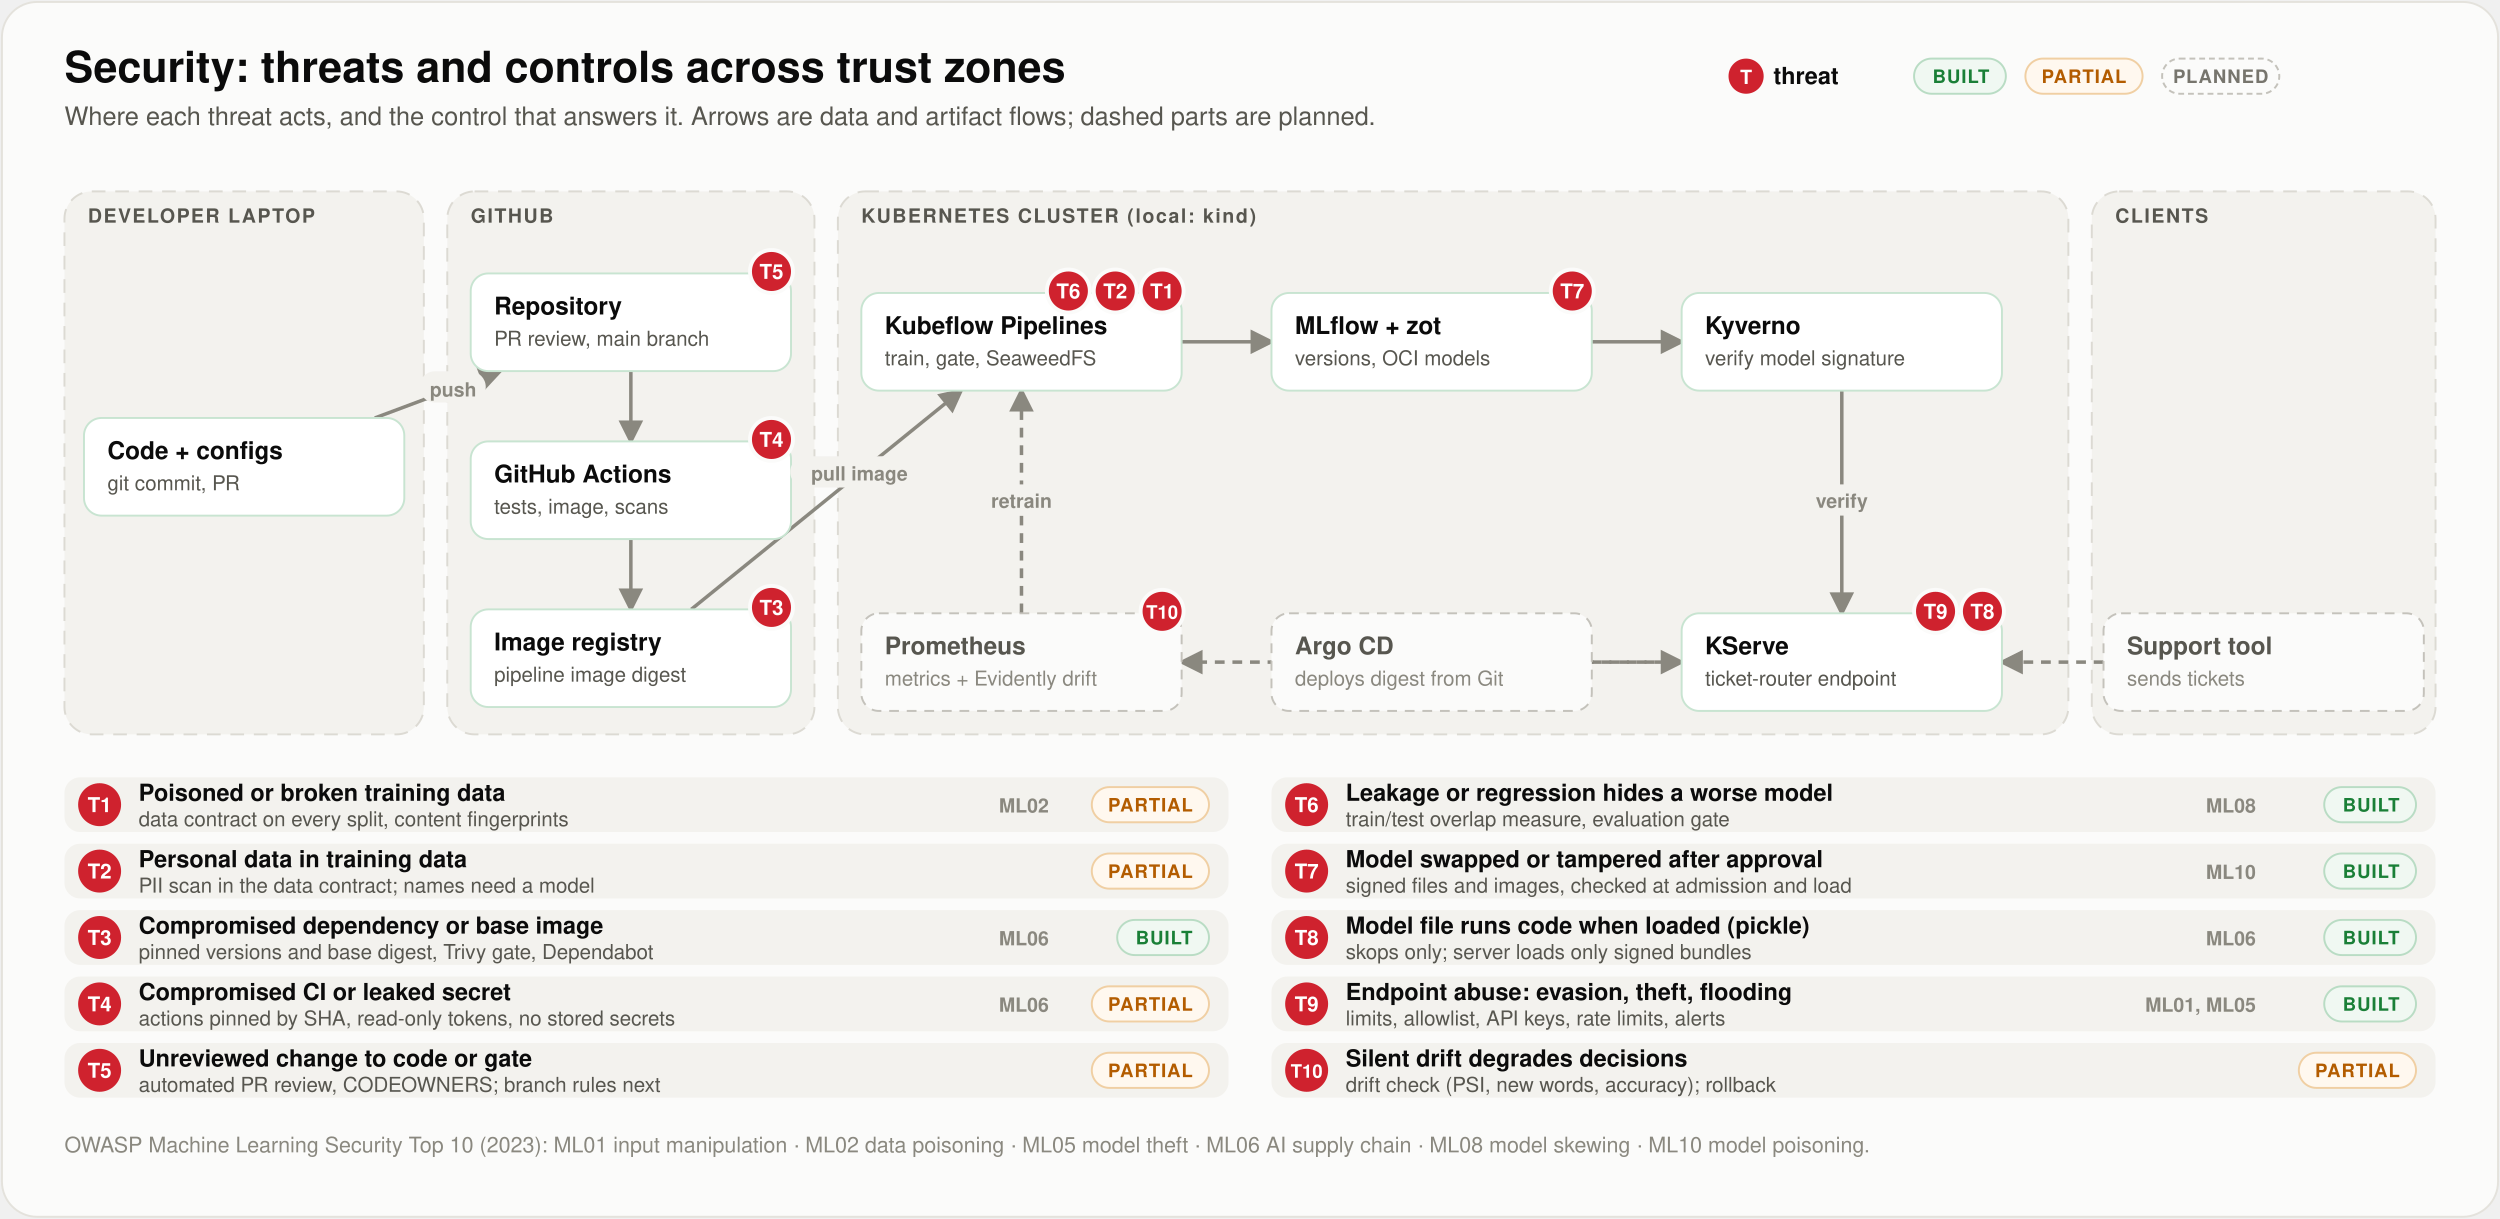
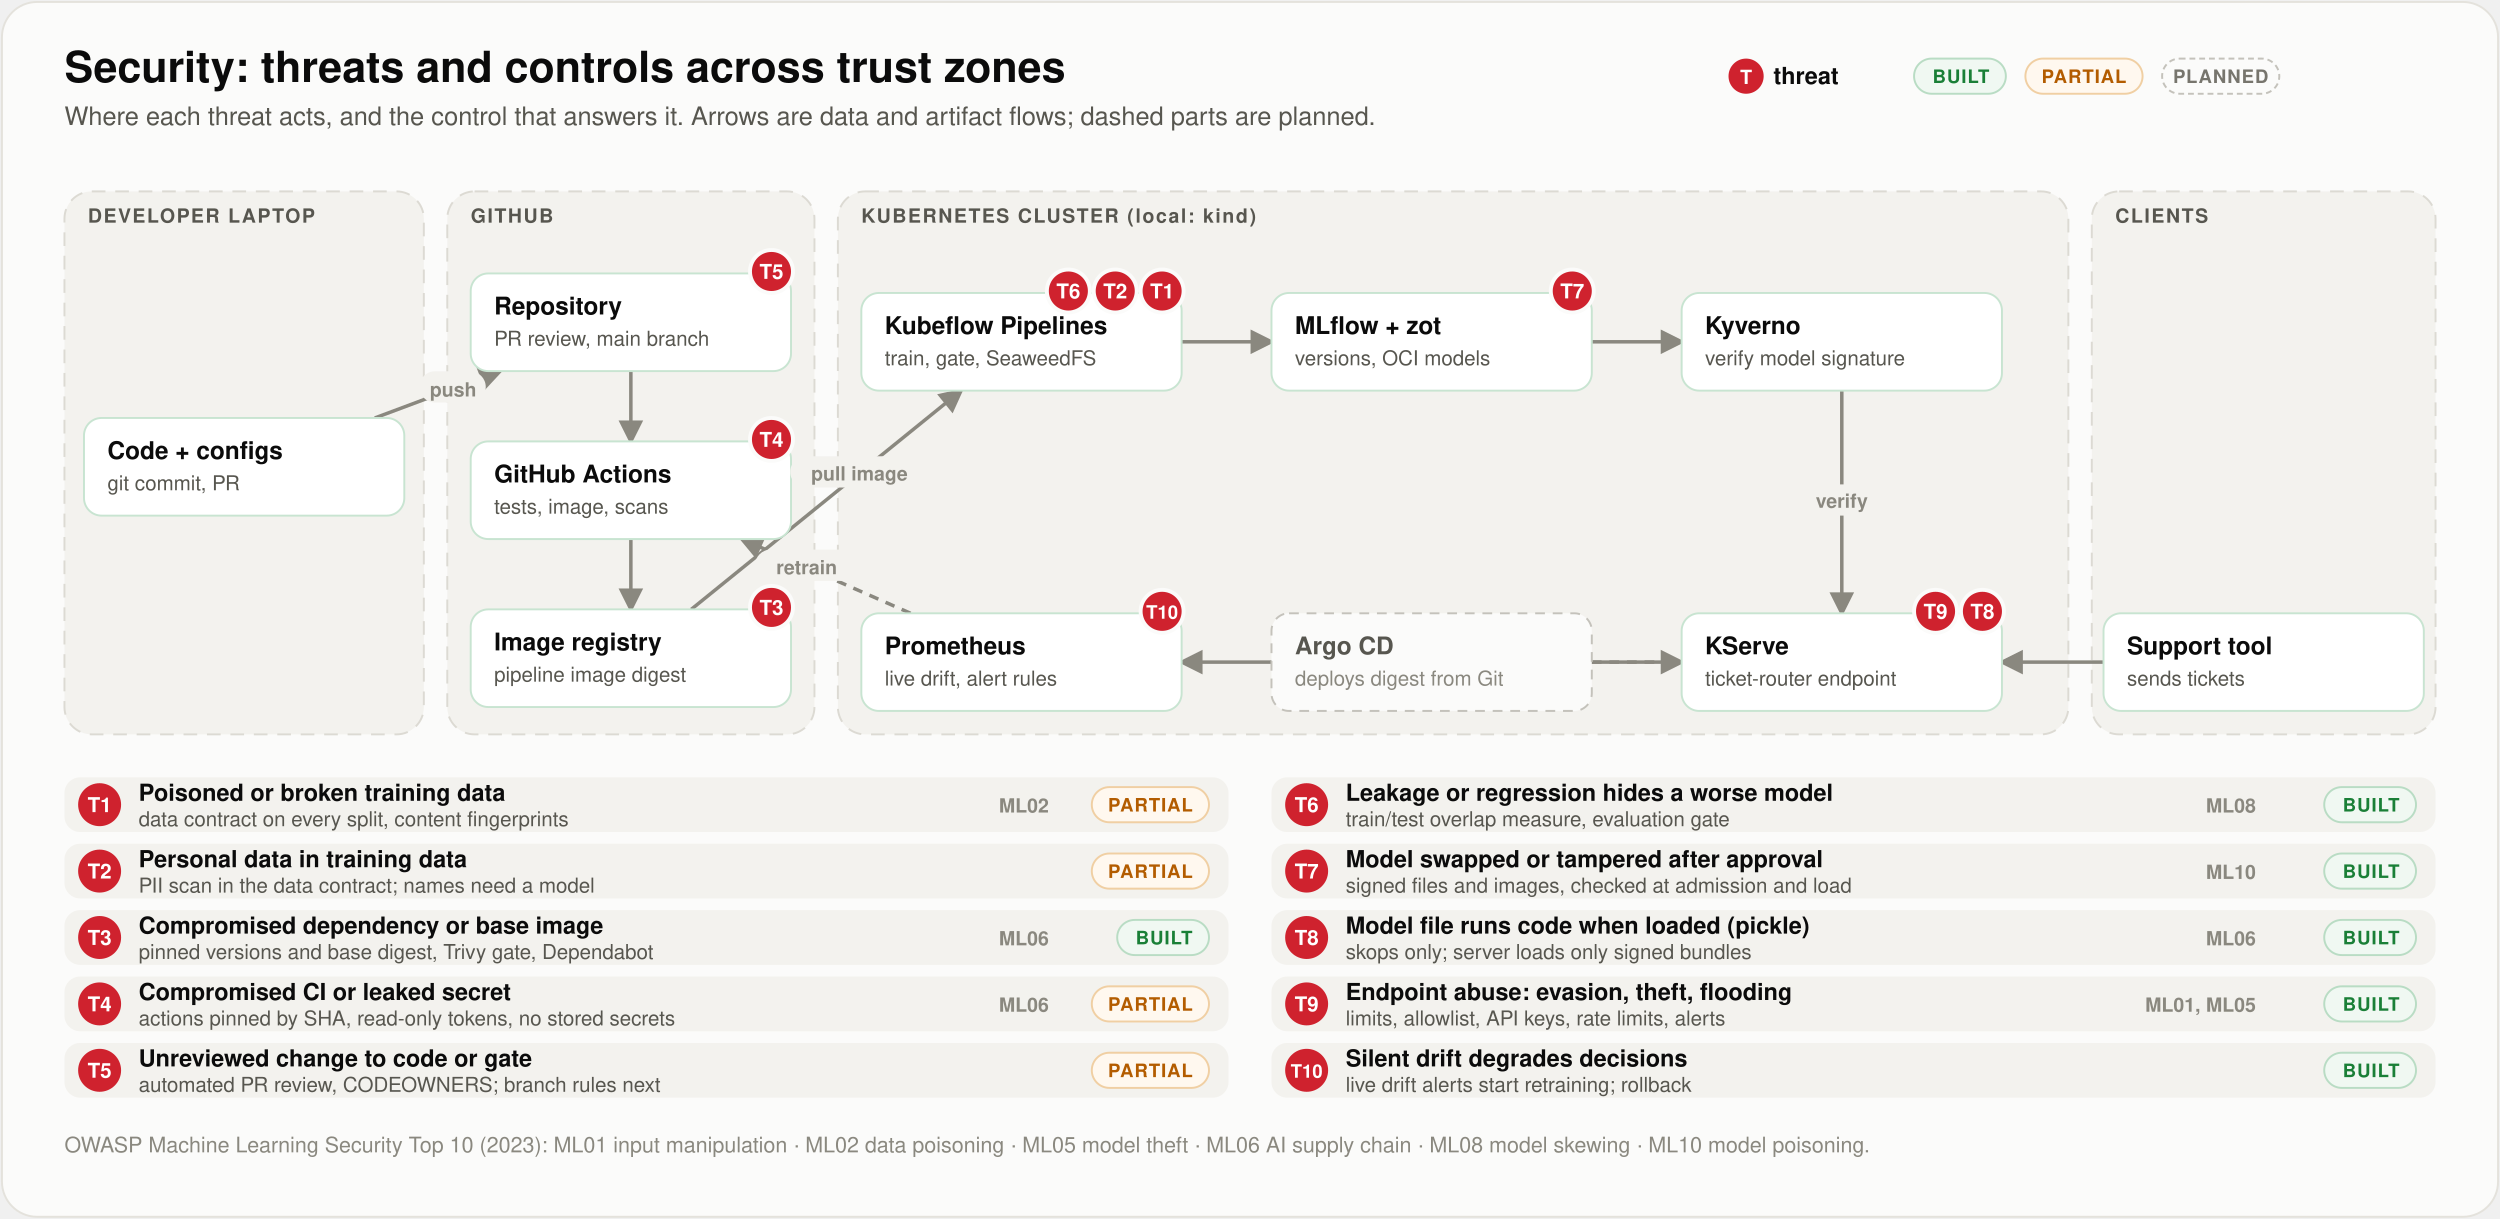
<svg xmlns="http://www.w3.org/2000/svg" width="1280" height="624" viewBox="0 0 1280 624" role="img" aria-labelledby="title desc" font-family="-apple-system, BlinkMacSystemFont, 'Segoe UI', Helvetica, Arial, sans-serif">
  <defs>
    <marker id="arrow" viewBox="0 0 10 10" refX="8.5" refY="5" markerWidth="7" markerHeight="7" orient="auto-start-reverse">
      <path d="M0 0 L10 5 L0 10 z" fill="#8a887f" />
    </marker>
  </defs>
  <rect x="1" y="1" width="1278" height="622" rx="18" fill="#fbfbfa" stroke="#e4e2dc" />
  <text x="33" y="42" font-size="22" font-weight="700" fill="#0b0b0b" text-anchor="start">Security: threats and controls across trust zones</text>
  <text x="33" y="64" font-size="13" font-weight="400" fill="#57564f" text-anchor="start">Where each threat acts, and the control that answers it. Arrows are data and artifact flows; dashed parts are planned.</text>
  <rect x="980" y="30" width="47" height="18" rx="9" fill="#f0f8f2" stroke="#b9dcc4" />
  <text x="1004" y="42.5" font-size="9.5" font-weight="700" fill="#1a7f37" text-anchor="middle" letter-spacing="0.5">BUILT</text>
  <rect x="1037" y="30" width="60" height="18" rx="9" fill="#fff8ef" stroke="#f0cfa3" />
  <text x="1067" y="42.5" font-size="9.5" font-weight="700" fill="#b35c00" text-anchor="middle" letter-spacing="0.5">PARTIAL</text>
  <rect x="1107" y="30" width="60" height="18" rx="9" fill="#fbfbfa" stroke="#c4c2bb" stroke-dasharray="3 2" />
  <text x="1137" y="42.5" font-size="9.5" font-weight="700" fill="#77756d" text-anchor="middle" letter-spacing="0.5">PLANNED</text>
  <circle cx="894" cy="39" r="9" fill="#cf222e" />
  <text x="894" y="43" font-size="10" font-weight="700" fill="#ffffff" text-anchor="middle">T</text>
  <text x="908" y="43" font-size="12" font-weight="600" fill="#0b0b0b" text-anchor="start">threat</text>
  <rect x="33" y="98" width="184" height="278" rx="14" fill="#f3f2ee" stroke="#dcdad3" stroke-dasharray="7 5" />
  <text x="45" y="114" font-size="10" font-weight="700" fill="#57564f" text-anchor="start" letter-spacing="0.8">DEVELOPER LAPTOP</text>
  <rect x="229" y="98" width="188" height="278" rx="14" fill="#f3f2ee" stroke="#dcdad3" stroke-dasharray="7 5" />
  <text x="241" y="114" font-size="10" font-weight="700" fill="#57564f" text-anchor="start" letter-spacing="0.8">GITHUB</text>
  <rect x="429" y="98" width="630" height="278" rx="14" fill="#f3f2ee" stroke="#dcdad3" stroke-dasharray="7 5" />
  <text x="441" y="114" font-size="10" font-weight="700" fill="#57564f" text-anchor="start" letter-spacing="0.8">KUBERNETES CLUSTER  (local: kind)</text>
  <rect x="1071" y="98" width="176" height="278" rx="14" fill="#f3f2ee" stroke="#dcdad3" stroke-dasharray="7 5" />
  <text x="1083" y="114" font-size="10" font-weight="700" fill="#57564f" text-anchor="start" letter-spacing="0.8">CLIENTS</text>
  <line x1="191.9" y1="214.0" x2="256.1" y2="190.0" stroke="#8a887f" stroke-width="1.8" marker-end="url(#arrow)" />
  <line x1="323.0" y1="190.0" x2="323.0" y2="226.0" stroke="#8a887f" stroke-width="1.8" marker-end="url(#arrow)" />
  <line x1="323.0" y1="276.0" x2="323.0" y2="312.0" stroke="#8a887f" stroke-width="1.8" marker-end="url(#arrow)" />
  <line x1="353.9" y1="312.0" x2="492.1" y2="200.0" stroke="#8a887f" stroke-width="1.8" marker-end="url(#arrow)" />
  <line x1="605.0" y1="175.0" x2="651.0" y2="175.0" stroke="#8a887f" stroke-width="1.8" marker-end="url(#arrow)" />
  <line x1="815.0" y1="175.0" x2="861.0" y2="175.0" stroke="#8a887f" stroke-width="1.8" marker-end="url(#arrow)" />
  <line x1="815.0" y1="339.0" x2="861.0" y2="339.0" stroke="#8a887f" stroke-width="1.8" stroke-dasharray="5 4" marker-end="url(#arrow)" />
  <line x1="943.0" y1="200.0" x2="943.0" y2="314.0" stroke="#8a887f" stroke-width="1.8" marker-end="url(#arrow)" />
-   <line x1="1077.0" y1="339.0" x2="1025.0" y2="339.0" stroke="#8a887f" stroke-width="1.8" stroke-dasharray="5 4" marker-end="url(#arrow)" />
-   <line x1="861.0" y1="339.0" x2="605.0" y2="339.0" stroke="#8a887f" stroke-width="1.8" stroke-dasharray="5 4" marker-end="url(#arrow)" />
-   <line x1="523.0" y1="314.0" x2="523.0" y2="200.0" stroke="#8a887f" stroke-width="1.8" stroke-dasharray="5 4" marker-end="url(#arrow)" />
+   <line x1="1077.0" y1="339.0" x2="1025.0" y2="339.0" stroke="#8a887f" stroke-width="1.8" marker-end="url(#arrow)" />
+   <line x1="861.0" y1="339.0" x2="605.0" y2="339.0" stroke="#8a887f" stroke-width="1.8" marker-end="url(#arrow)" />
+   <line x1="466.2" y1="314.0" x2="379.8" y2="276.0" stroke="#8a887f" stroke-width="1.8" stroke-dasharray="5 4" marker-end="url(#arrow)" />
  <rect x="43" y="214" width="164" height="50" rx="9" fill="#ffffff" stroke="#c8e4d1" />
  <text x="55" y="235" font-size="12.5" font-weight="600" fill="#0b0b0b" text-anchor="start">Code + configs</text>
  <text x="55" y="251" font-size="10.5" font-weight="400" fill="#57564f" text-anchor="start">git commit, PR</text>
  <rect x="241" y="140" width="164" height="50" rx="9" fill="#ffffff" stroke="#c8e4d1" />
  <text x="253" y="161" font-size="12.5" font-weight="600" fill="#0b0b0b" text-anchor="start">Repository</text>
  <text x="253" y="177" font-size="10.5" font-weight="400" fill="#57564f" text-anchor="start">PR review, main branch</text>
  <rect x="241" y="226" width="164" height="50" rx="9" fill="#ffffff" stroke="#c8e4d1" />
  <text x="253" y="247" font-size="12.5" font-weight="600" fill="#0b0b0b" text-anchor="start">GitHub Actions</text>
  <text x="253" y="263" font-size="10.5" font-weight="400" fill="#57564f" text-anchor="start">tests, image, scans</text>
  <rect x="241" y="312" width="164" height="50" rx="9" fill="#ffffff" stroke="#c8e4d1" />
  <text x="253" y="333" font-size="12.5" font-weight="600" fill="#0b0b0b" text-anchor="start">Image registry</text>
  <text x="253" y="349" font-size="10.5" font-weight="400" fill="#57564f" text-anchor="start">pipeline image digest</text>
  <rect x="441" y="150" width="164" height="50" rx="9" fill="#ffffff" stroke="#c8e4d1" />
  <text x="453" y="171" font-size="12.5" font-weight="600" fill="#0b0b0b" text-anchor="start">Kubeflow Pipelines</text>
  <text x="453" y="187" font-size="10.5" font-weight="400" fill="#57564f" text-anchor="start">train, gate, SeaweedFS</text>
  <rect x="651" y="150" width="164" height="50" rx="9" fill="#ffffff" stroke="#c8e4d1" />
  <text x="663" y="171" font-size="12.5" font-weight="600" fill="#0b0b0b" text-anchor="start">MLflow + zot</text>
  <text x="663" y="187" font-size="10.5" font-weight="400" fill="#57564f" text-anchor="start">versions, OCI models</text>
  <rect x="861" y="150" width="164" height="50" rx="9" fill="#ffffff" stroke="#c8e4d1" />
  <text x="873" y="171" font-size="12.5" font-weight="600" fill="#0b0b0b" text-anchor="start">Kyverno</text>
  <text x="873" y="187" font-size="10.5" font-weight="400" fill="#57564f" text-anchor="start">verify model signature</text>
-   <rect x="441" y="314" width="164" height="50" rx="9" fill="#fbfbfa" stroke="#c4c2bb" stroke-dasharray="5 4" />
-   <text x="453" y="335" font-size="12.5" font-weight="600" fill="#57564f" text-anchor="start">Prometheus</text>
-   <text x="453" y="351" font-size="10.5" font-weight="400" fill="#8a887f" text-anchor="start">metrics + Evidently drift</text>
+   <rect x="441" y="314" width="164" height="50" rx="9" fill="#ffffff" stroke="#c8e4d1" />
+   <text x="453" y="335" font-size="12.5" font-weight="600" fill="#0b0b0b" text-anchor="start">Prometheus</text>
+   <text x="453" y="351" font-size="10.5" font-weight="400" fill="#57564f" text-anchor="start">live drift, alert rules</text>
  <rect x="651" y="314" width="164" height="50" rx="9" fill="#fbfbfa" stroke="#c4c2bb" stroke-dasharray="5 4" />
  <text x="663" y="335" font-size="12.5" font-weight="600" fill="#57564f" text-anchor="start">Argo CD</text>
  <text x="663" y="351" font-size="10.5" font-weight="400" fill="#8a887f" text-anchor="start">deploys digest from Git</text>
  <rect x="861" y="314" width="164" height="50" rx="9" fill="#ffffff" stroke="#c8e4d1" />
  <text x="873" y="335" font-size="12.5" font-weight="600" fill="#0b0b0b" text-anchor="start">KServe</text>
  <text x="873" y="351" font-size="10.5" font-weight="400" fill="#57564f" text-anchor="start">ticket-router endpoint</text>
-   <rect x="1077" y="314" width="164" height="50" rx="9" fill="#fbfbfa" stroke="#c4c2bb" stroke-dasharray="5 4" />
-   <text x="1089" y="335" font-size="12.5" font-weight="600" fill="#57564f" text-anchor="start">Support tool</text>
-   <text x="1089" y="351" font-size="10.5" font-weight="400" fill="#8a887f" text-anchor="start">sends tickets</text>
+   <rect x="1077" y="314" width="164" height="50" rx="9" fill="#ffffff" stroke="#c8e4d1" />
+   <text x="1089" y="335" font-size="12.5" font-weight="600" fill="#0b0b0b" text-anchor="start">Support tool</text>
+   <text x="1089" y="351" font-size="10.5" font-weight="400" fill="#57564f" text-anchor="start">sends tickets</text>
  <rect x="214.7" y="190.1" width="34" height="16" rx="8" fill="#f3f2ee" />
  <text x="232" y="203" font-size="10" font-weight="600" fill="#8a887f" text-anchor="middle">push</text>
  <rect x="404.6" y="233.6" width="70" height="16" rx="8" fill="#f3f2ee" />
  <text x="440" y="246" font-size="10" font-weight="600" fill="#8a887f" text-anchor="middle">pull image</text>
  <rect x="920.0" y="248.0" width="46" height="16" rx="8" fill="#f3f2ee" />
  <text x="943" y="260" font-size="10" font-weight="600" fill="#8a887f" text-anchor="middle">verify</text>
-   <rect x="497.0" y="248.0" width="52" height="16" rx="8" fill="#f3f2ee" />
-   <text x="523" y="260" font-size="10" font-weight="600" fill="#8a887f" text-anchor="middle">retrain</text>
+   <rect x="386.6" y="281.4" width="52" height="16" rx="8" fill="#f3f2ee" />
+   <text x="413" y="294" font-size="10" font-weight="600" fill="#8a887f" text-anchor="middle">retrain</text>
  <circle cx="595" cy="149" r="11" fill="#cf222e" stroke="#fbfbfa" stroke-width="2" />
  <text x="595" y="152.8" font-size="10.5" font-weight="700" fill="#ffffff" text-anchor="middle">T1</text>
  <circle cx="571" cy="149" r="11" fill="#cf222e" stroke="#fbfbfa" stroke-width="2" />
  <text x="571" y="152.8" font-size="10.5" font-weight="700" fill="#ffffff" text-anchor="middle">T2</text>
  <circle cx="395" cy="311" r="11" fill="#cf222e" stroke="#fbfbfa" stroke-width="2" />
  <text x="395" y="314.8" font-size="10.5" font-weight="700" fill="#ffffff" text-anchor="middle">T3</text>
  <circle cx="395" cy="225" r="11" fill="#cf222e" stroke="#fbfbfa" stroke-width="2" />
  <text x="395" y="228.8" font-size="10.5" font-weight="700" fill="#ffffff" text-anchor="middle">T4</text>
  <circle cx="395" cy="139" r="11" fill="#cf222e" stroke="#fbfbfa" stroke-width="2" />
  <text x="395" y="142.8" font-size="10.5" font-weight="700" fill="#ffffff" text-anchor="middle">T5</text>
  <circle cx="547" cy="149" r="11" fill="#cf222e" stroke="#fbfbfa" stroke-width="2" />
  <text x="547" y="152.8" font-size="10.5" font-weight="700" fill="#ffffff" text-anchor="middle">T6</text>
  <circle cx="805" cy="149" r="11" fill="#cf222e" stroke="#fbfbfa" stroke-width="2" />
  <text x="805" y="152.8" font-size="10.5" font-weight="700" fill="#ffffff" text-anchor="middle">T7</text>
  <circle cx="1015" cy="313" r="11" fill="#cf222e" stroke="#fbfbfa" stroke-width="2" />
  <text x="1015" y="316.8" font-size="10.5" font-weight="700" fill="#ffffff" text-anchor="middle">T8</text>
  <circle cx="991" cy="313" r="11" fill="#cf222e" stroke="#fbfbfa" stroke-width="2" />
  <text x="991" y="316.8" font-size="10.5" font-weight="700" fill="#ffffff" text-anchor="middle">T9</text>
  <circle cx="595" cy="313" r="11" fill="#cf222e" stroke="#fbfbfa" stroke-width="2" />
  <text x="595" y="316.8" font-size="9.5" font-weight="700" fill="#ffffff" text-anchor="middle">T10</text>
  <rect x="33" y="398" width="596" height="28" rx="8" fill="#f3f2ee" />
  <circle cx="51" cy="412" r="11" fill="#cf222e" />
  <text x="51" y="415.8" font-size="10.5" font-weight="700" fill="#ffffff" text-anchor="middle">T1</text>
  <text x="71" y="410" font-size="12" font-weight="650" fill="#0b0b0b" text-anchor="start">Poisoned or broken training data</text>
  <text x="71" y="423" font-size="10.5" font-weight="400" fill="#57564f" text-anchor="start">data contract on every split, content fingerprints</text>
  <text x="537" y="416" font-size="10" font-weight="600" fill="#8a887f" text-anchor="end">ML02</text>
  <rect x="559" y="403" width="60" height="18" rx="9" fill="#fff8ef" stroke="#f0cfa3" />
  <text x="589" y="415.5" font-size="9.5" font-weight="700" fill="#b35c00" text-anchor="middle" letter-spacing="0.5">PARTIAL</text>
  <rect x="33" y="432" width="596" height="28" rx="8" fill="#f3f2ee" />
  <circle cx="51" cy="446" r="11" fill="#cf222e" />
  <text x="51" y="449.8" font-size="10.5" font-weight="700" fill="#ffffff" text-anchor="middle">T2</text>
  <text x="71" y="444" font-size="12" font-weight="650" fill="#0b0b0b" text-anchor="start">Personal data in training data</text>
  <text x="71" y="457" font-size="10.5" font-weight="400" fill="#57564f" text-anchor="start">PII scan in the data contract; names need a model</text>
  <text x="537" y="450" font-size="10" font-weight="600" fill="#8a887f" text-anchor="end" />
  <rect x="559" y="437" width="60" height="18" rx="9" fill="#fff8ef" stroke="#f0cfa3" />
  <text x="589" y="449.5" font-size="9.5" font-weight="700" fill="#b35c00" text-anchor="middle" letter-spacing="0.5">PARTIAL</text>
  <rect x="33" y="466" width="596" height="28" rx="8" fill="#f3f2ee" />
  <circle cx="51" cy="480" r="11" fill="#cf222e" />
  <text x="51" y="483.8" font-size="10.5" font-weight="700" fill="#ffffff" text-anchor="middle">T3</text>
  <text x="71" y="478" font-size="12" font-weight="650" fill="#0b0b0b" text-anchor="start">Compromised dependency or base image</text>
  <text x="71" y="491" font-size="10.5" font-weight="400" fill="#57564f" text-anchor="start">pinned versions and base digest, Trivy gate, Dependabot</text>
  <text x="537" y="484" font-size="10" font-weight="600" fill="#8a887f" text-anchor="end">ML06</text>
  <rect x="572" y="471" width="47" height="18" rx="9" fill="#f0f8f2" stroke="#b9dcc4" />
  <text x="596" y="483.5" font-size="9.5" font-weight="700" fill="#1a7f37" text-anchor="middle" letter-spacing="0.5">BUILT</text>
  <rect x="33" y="500" width="596" height="28" rx="8" fill="#f3f2ee" />
  <circle cx="51" cy="514" r="11" fill="#cf222e" />
  <text x="51" y="517.8" font-size="10.5" font-weight="700" fill="#ffffff" text-anchor="middle">T4</text>
  <text x="71" y="512" font-size="12" font-weight="650" fill="#0b0b0b" text-anchor="start">Compromised CI or leaked secret</text>
  <text x="71" y="525" font-size="10.5" font-weight="400" fill="#57564f" text-anchor="start">actions pinned by SHA, read-only tokens, no stored secrets</text>
  <text x="537" y="518" font-size="10" font-weight="600" fill="#8a887f" text-anchor="end">ML06</text>
  <rect x="559" y="505" width="60" height="18" rx="9" fill="#fff8ef" stroke="#f0cfa3" />
  <text x="589" y="517.5" font-size="9.5" font-weight="700" fill="#b35c00" text-anchor="middle" letter-spacing="0.5">PARTIAL</text>
  <rect x="33" y="534" width="596" height="28" rx="8" fill="#f3f2ee" />
  <circle cx="51" cy="548" r="11" fill="#cf222e" />
  <text x="51" y="551.8" font-size="10.5" font-weight="700" fill="#ffffff" text-anchor="middle">T5</text>
  <text x="71" y="546" font-size="12" font-weight="650" fill="#0b0b0b" text-anchor="start">Unreviewed change to code or gate</text>
  <text x="71" y="559" font-size="10.5" font-weight="400" fill="#57564f" text-anchor="start">automated PR review, CODEOWNERS; branch rules next</text>
  <text x="537" y="552" font-size="10" font-weight="600" fill="#8a887f" text-anchor="end" />
  <rect x="559" y="539" width="60" height="18" rx="9" fill="#fff8ef" stroke="#f0cfa3" />
  <text x="589" y="551.5" font-size="9.5" font-weight="700" fill="#b35c00" text-anchor="middle" letter-spacing="0.5">PARTIAL</text>
  <rect x="651" y="398" width="596" height="28" rx="8" fill="#f3f2ee" />
  <circle cx="669" cy="412" r="11" fill="#cf222e" />
  <text x="669" y="415.8" font-size="10.5" font-weight="700" fill="#ffffff" text-anchor="middle">T6</text>
  <text x="689" y="410" font-size="12" font-weight="650" fill="#0b0b0b" text-anchor="start">Leakage or regression hides a worse model</text>
  <text x="689" y="423" font-size="10.5" font-weight="400" fill="#57564f" text-anchor="start">train/test overlap measure, evaluation gate</text>
  <text x="1155" y="416" font-size="10" font-weight="600" fill="#8a887f" text-anchor="end">ML08</text>
  <rect x="1190" y="403" width="47" height="18" rx="9" fill="#f0f8f2" stroke="#b9dcc4" />
  <text x="1214" y="415.5" font-size="9.5" font-weight="700" fill="#1a7f37" text-anchor="middle" letter-spacing="0.5">BUILT</text>
  <rect x="651" y="432" width="596" height="28" rx="8" fill="#f3f2ee" />
  <circle cx="669" cy="446" r="11" fill="#cf222e" />
  <text x="669" y="449.8" font-size="10.5" font-weight="700" fill="#ffffff" text-anchor="middle">T7</text>
  <text x="689" y="444" font-size="12" font-weight="650" fill="#0b0b0b" text-anchor="start">Model swapped or tampered after approval</text>
  <text x="689" y="457" font-size="10.5" font-weight="400" fill="#57564f" text-anchor="start">signed files and images, checked at admission and load</text>
  <text x="1155" y="450" font-size="10" font-weight="600" fill="#8a887f" text-anchor="end">ML10</text>
  <rect x="1190" y="437" width="47" height="18" rx="9" fill="#f0f8f2" stroke="#b9dcc4" />
  <text x="1214" y="449.5" font-size="9.5" font-weight="700" fill="#1a7f37" text-anchor="middle" letter-spacing="0.5">BUILT</text>
  <rect x="651" y="466" width="596" height="28" rx="8" fill="#f3f2ee" />
  <circle cx="669" cy="480" r="11" fill="#cf222e" />
  <text x="669" y="483.8" font-size="10.5" font-weight="700" fill="#ffffff" text-anchor="middle">T8</text>
  <text x="689" y="478" font-size="12" font-weight="650" fill="#0b0b0b" text-anchor="start">Model file runs code when loaded (pickle)</text>
  <text x="689" y="491" font-size="10.5" font-weight="400" fill="#57564f" text-anchor="start">skops only; server loads only signed bundles</text>
  <text x="1155" y="484" font-size="10" font-weight="600" fill="#8a887f" text-anchor="end">ML06</text>
  <rect x="1190" y="471" width="47" height="18" rx="9" fill="#f0f8f2" stroke="#b9dcc4" />
  <text x="1214" y="483.5" font-size="9.5" font-weight="700" fill="#1a7f37" text-anchor="middle" letter-spacing="0.5">BUILT</text>
  <rect x="651" y="500" width="596" height="28" rx="8" fill="#f3f2ee" />
  <circle cx="669" cy="514" r="11" fill="#cf222e" />
  <text x="669" y="517.8" font-size="10.5" font-weight="700" fill="#ffffff" text-anchor="middle">T9</text>
  <text x="689" y="512" font-size="12" font-weight="650" fill="#0b0b0b" text-anchor="start">Endpoint abuse: evasion, theft, flooding</text>
  <text x="689" y="525" font-size="10.5" font-weight="400" fill="#57564f" text-anchor="start">limits, allowlist, API keys, rate limits, alerts</text>
  <text x="1155" y="518" font-size="10" font-weight="600" fill="#8a887f" text-anchor="end">ML01, ML05</text>
  <rect x="1190" y="505" width="47" height="18" rx="9" fill="#f0f8f2" stroke="#b9dcc4" />
  <text x="1214" y="517.5" font-size="9.5" font-weight="700" fill="#1a7f37" text-anchor="middle" letter-spacing="0.5">BUILT</text>
  <rect x="651" y="534" width="596" height="28" rx="8" fill="#f3f2ee" />
  <circle cx="669" cy="548" r="11" fill="#cf222e" />
  <text x="669" y="551.8" font-size="9.5" font-weight="700" fill="#ffffff" text-anchor="middle">T10</text>
  <text x="689" y="546" font-size="12" font-weight="650" fill="#0b0b0b" text-anchor="start">Silent drift degrades decisions</text>
-   <text x="689" y="559" font-size="10.5" font-weight="400" fill="#57564f" text-anchor="start">drift check (PSI, new words, accuracy); rollback</text>
+   <text x="689" y="559" font-size="10.5" font-weight="400" fill="#57564f" text-anchor="start">live drift alerts start retraining; rollback</text>
  <text x="1155" y="552" font-size="10" font-weight="600" fill="#8a887f" text-anchor="end" />
-   <rect x="1177" y="539" width="60" height="18" rx="9" fill="#fff8ef" stroke="#f0cfa3" />
-   <text x="1207" y="551.5" font-size="9.5" font-weight="700" fill="#b35c00" text-anchor="middle" letter-spacing="0.5">PARTIAL</text>
+   <rect x="1190" y="539" width="47" height="18" rx="9" fill="#f0f8f2" stroke="#b9dcc4" />
+   <text x="1214" y="551.5" font-size="9.5" font-weight="700" fill="#1a7f37" text-anchor="middle" letter-spacing="0.5">BUILT</text>
  <text x="33" y="590" font-size="11" font-weight="500" fill="#8a887f" text-anchor="start">OWASP Machine Learning Security Top 10 (2023): ML01 input manipulation · ML02 data poisoning · ML05 model theft · ML06 AI supply chain · ML08 model skewing · ML10 model poisoning.</text>
</svg>
